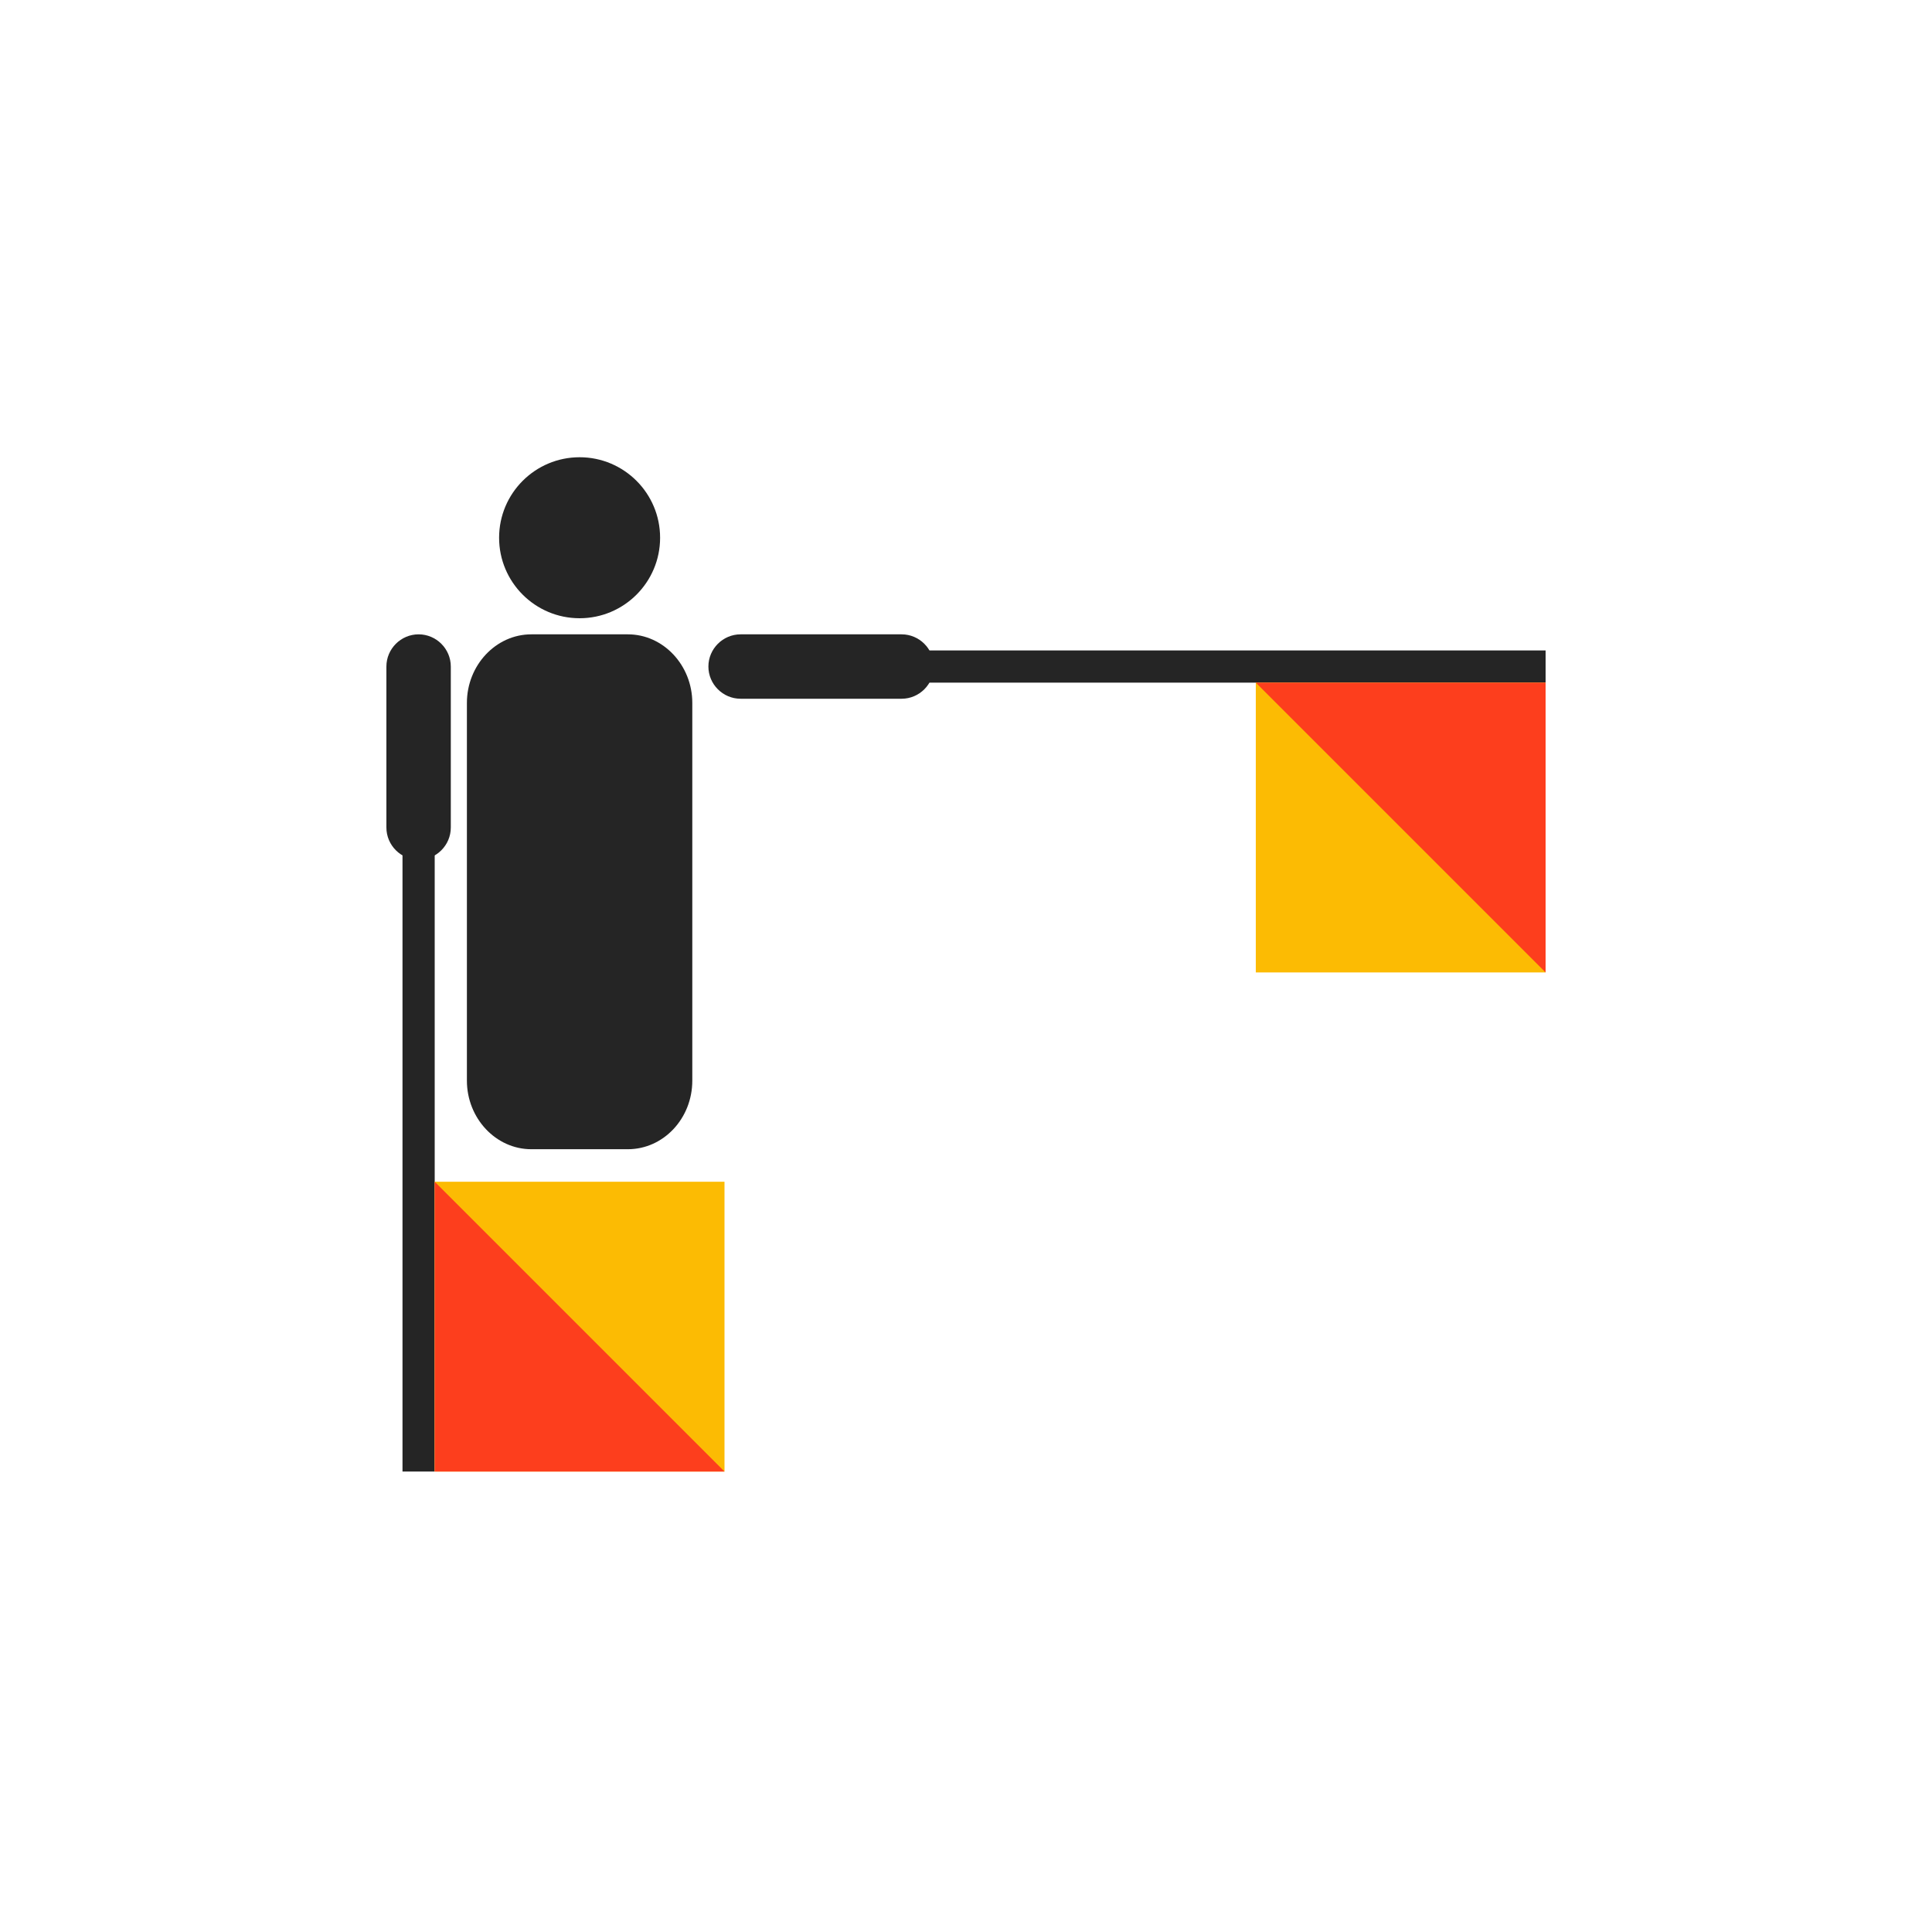
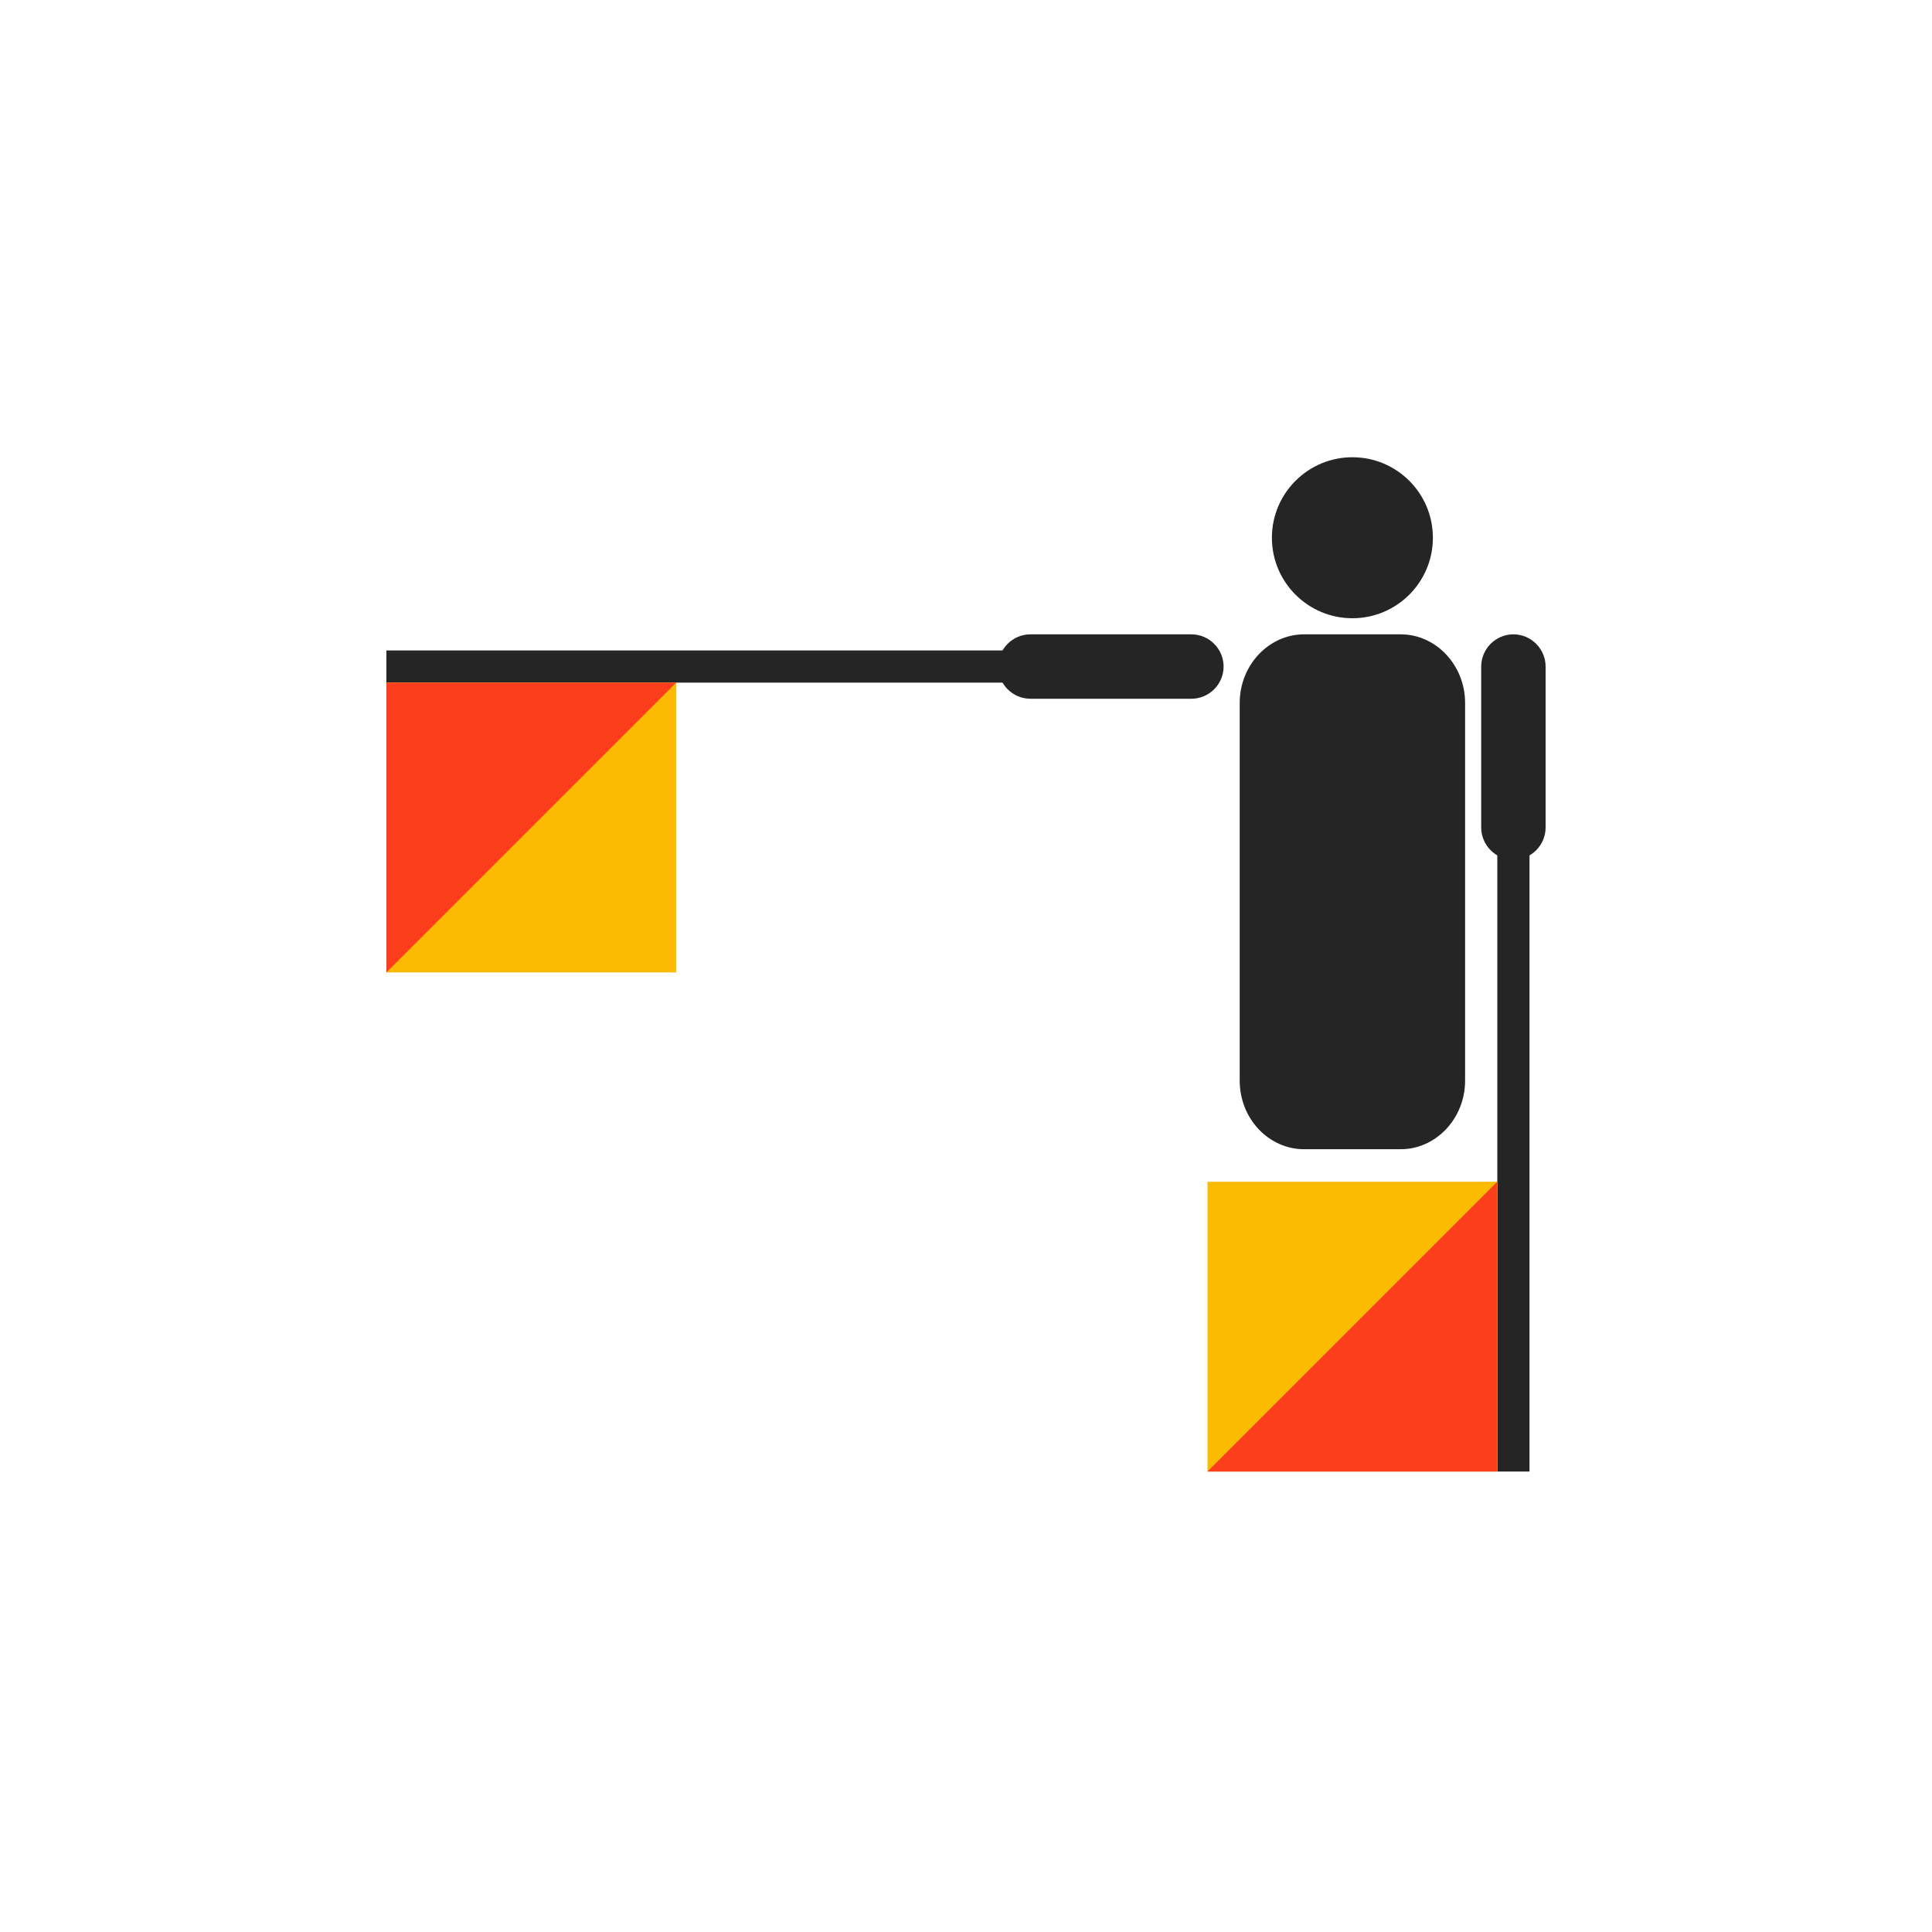
<svg xmlns="http://www.w3.org/2000/svg" width="600" height="600" viewBox="0 0 600 600" fill="none">
-   <rect width="600" height="600" fill="white" />
-   <path fill-rule="evenodd" clip-rule="evenodd" d="M205 167C205 180.8 193.8 192 180 192C166.2 192 155 180.8 155 167C155 153.2 166.2 142 180 142C193.8 142 205 153.2 205 167Z" fill="#252525" />
-   <path fill-rule="evenodd" clip-rule="evenodd" d="M165 197H195C206 197 215 206.6 215 218.3V335.6C215 347.4 206 356.9 195 356.9H165C154 356.9 145 347.3 145 335.6V218.3C145 206.6 154 197 165 197Z" fill="#252525" />
-   <path fill-rule="evenodd" clip-rule="evenodd" d="M230 197H280C285.5 197 290 201.5 290 207C290 212.5 285.5 217 280 217H230C224.5 217 220 212.5 220 207C220 201.5 224.5 197 230 197Z" fill="#252525" />
-   <path d="M480 202H280V212H480V202Z" fill="#252525" />
-   <path fill-rule="evenodd" clip-rule="evenodd" d="M390 302V212H480V302H390Z" fill="#FCBB03" />
-   <path fill-rule="evenodd" clip-rule="evenodd" d="M390 212H480V302L390 212Z" fill="#FD3E1D" />
-   <path fill-rule="evenodd" clip-rule="evenodd" d="M140 207V257C140 262.5 135.5 267 130 267C124.5 267 120 262.5 120 257V207C120 201.5 124.5 197 130 197C135.5 197 140 201.5 140 207Z" fill="#252525" />
-   <path d="M135 257H125V457H135V257Z" fill="#252525" />
-   <path fill-rule="evenodd" clip-rule="evenodd" d="M225 367V457H135V367H225Z" fill="#FCBB03" />
-   <path fill-rule="evenodd" clip-rule="evenodd" d="M225 457H135V367L225 457Z" fill="#FD3E1D" />
+   <rect width="600" height="600" transform="matrix(-1 0 0 1 600 0)" fill="white" />
+   <path fill-rule="evenodd" clip-rule="evenodd" d="M395 167C395 180.8 406.2 192 420 192C433.8 192 445 180.8 445 167C445 153.2 433.8 142 420 142C406.2 142 395 153.2 395 167Z" fill="#252525" />
+   <path fill-rule="evenodd" clip-rule="evenodd" d="M435 197H405C394 197 385 206.6 385 218.3V335.6C385 347.4 394 356.9 405 356.9H435C446 356.9 455 347.3 455 335.6V218.3C455 206.6 446 197 435 197Z" fill="#252525" />
+   <path fill-rule="evenodd" clip-rule="evenodd" d="M370 197H320C314.5 197 310 201.5 310 207C310 212.5 314.5 217 320 217H370C375.5 217 380 212.5 380 207C380 201.5 375.5 197 370 197Z" fill="#252525" />
+   <path d="M120 202H320V212H120V202Z" fill="#252525" />
+   <path fill-rule="evenodd" clip-rule="evenodd" d="M210 302V212H120V302H210Z" fill="#FCBB03" />
+   <path fill-rule="evenodd" clip-rule="evenodd" d="M210 212H120V302L210 212Z" fill="#FD3E1D" />
+   <path fill-rule="evenodd" clip-rule="evenodd" d="M460 207V257C460 262.5 464.5 267 470 267C475.5 267 480 262.5 480 257V207C480 201.5 475.5 197 470 197C464.5 197 460 201.5 460 207Z" fill="#252525" />
+   <path d="M465 257H475V457H465V257Z" fill="#252525" />
+   <path fill-rule="evenodd" clip-rule="evenodd" d="M375 367V457H465V367H375Z" fill="#FCBB03" />
+   <path fill-rule="evenodd" clip-rule="evenodd" d="M375 457H465V367L375 457Z" fill="#FD3E1D" />
</svg>
